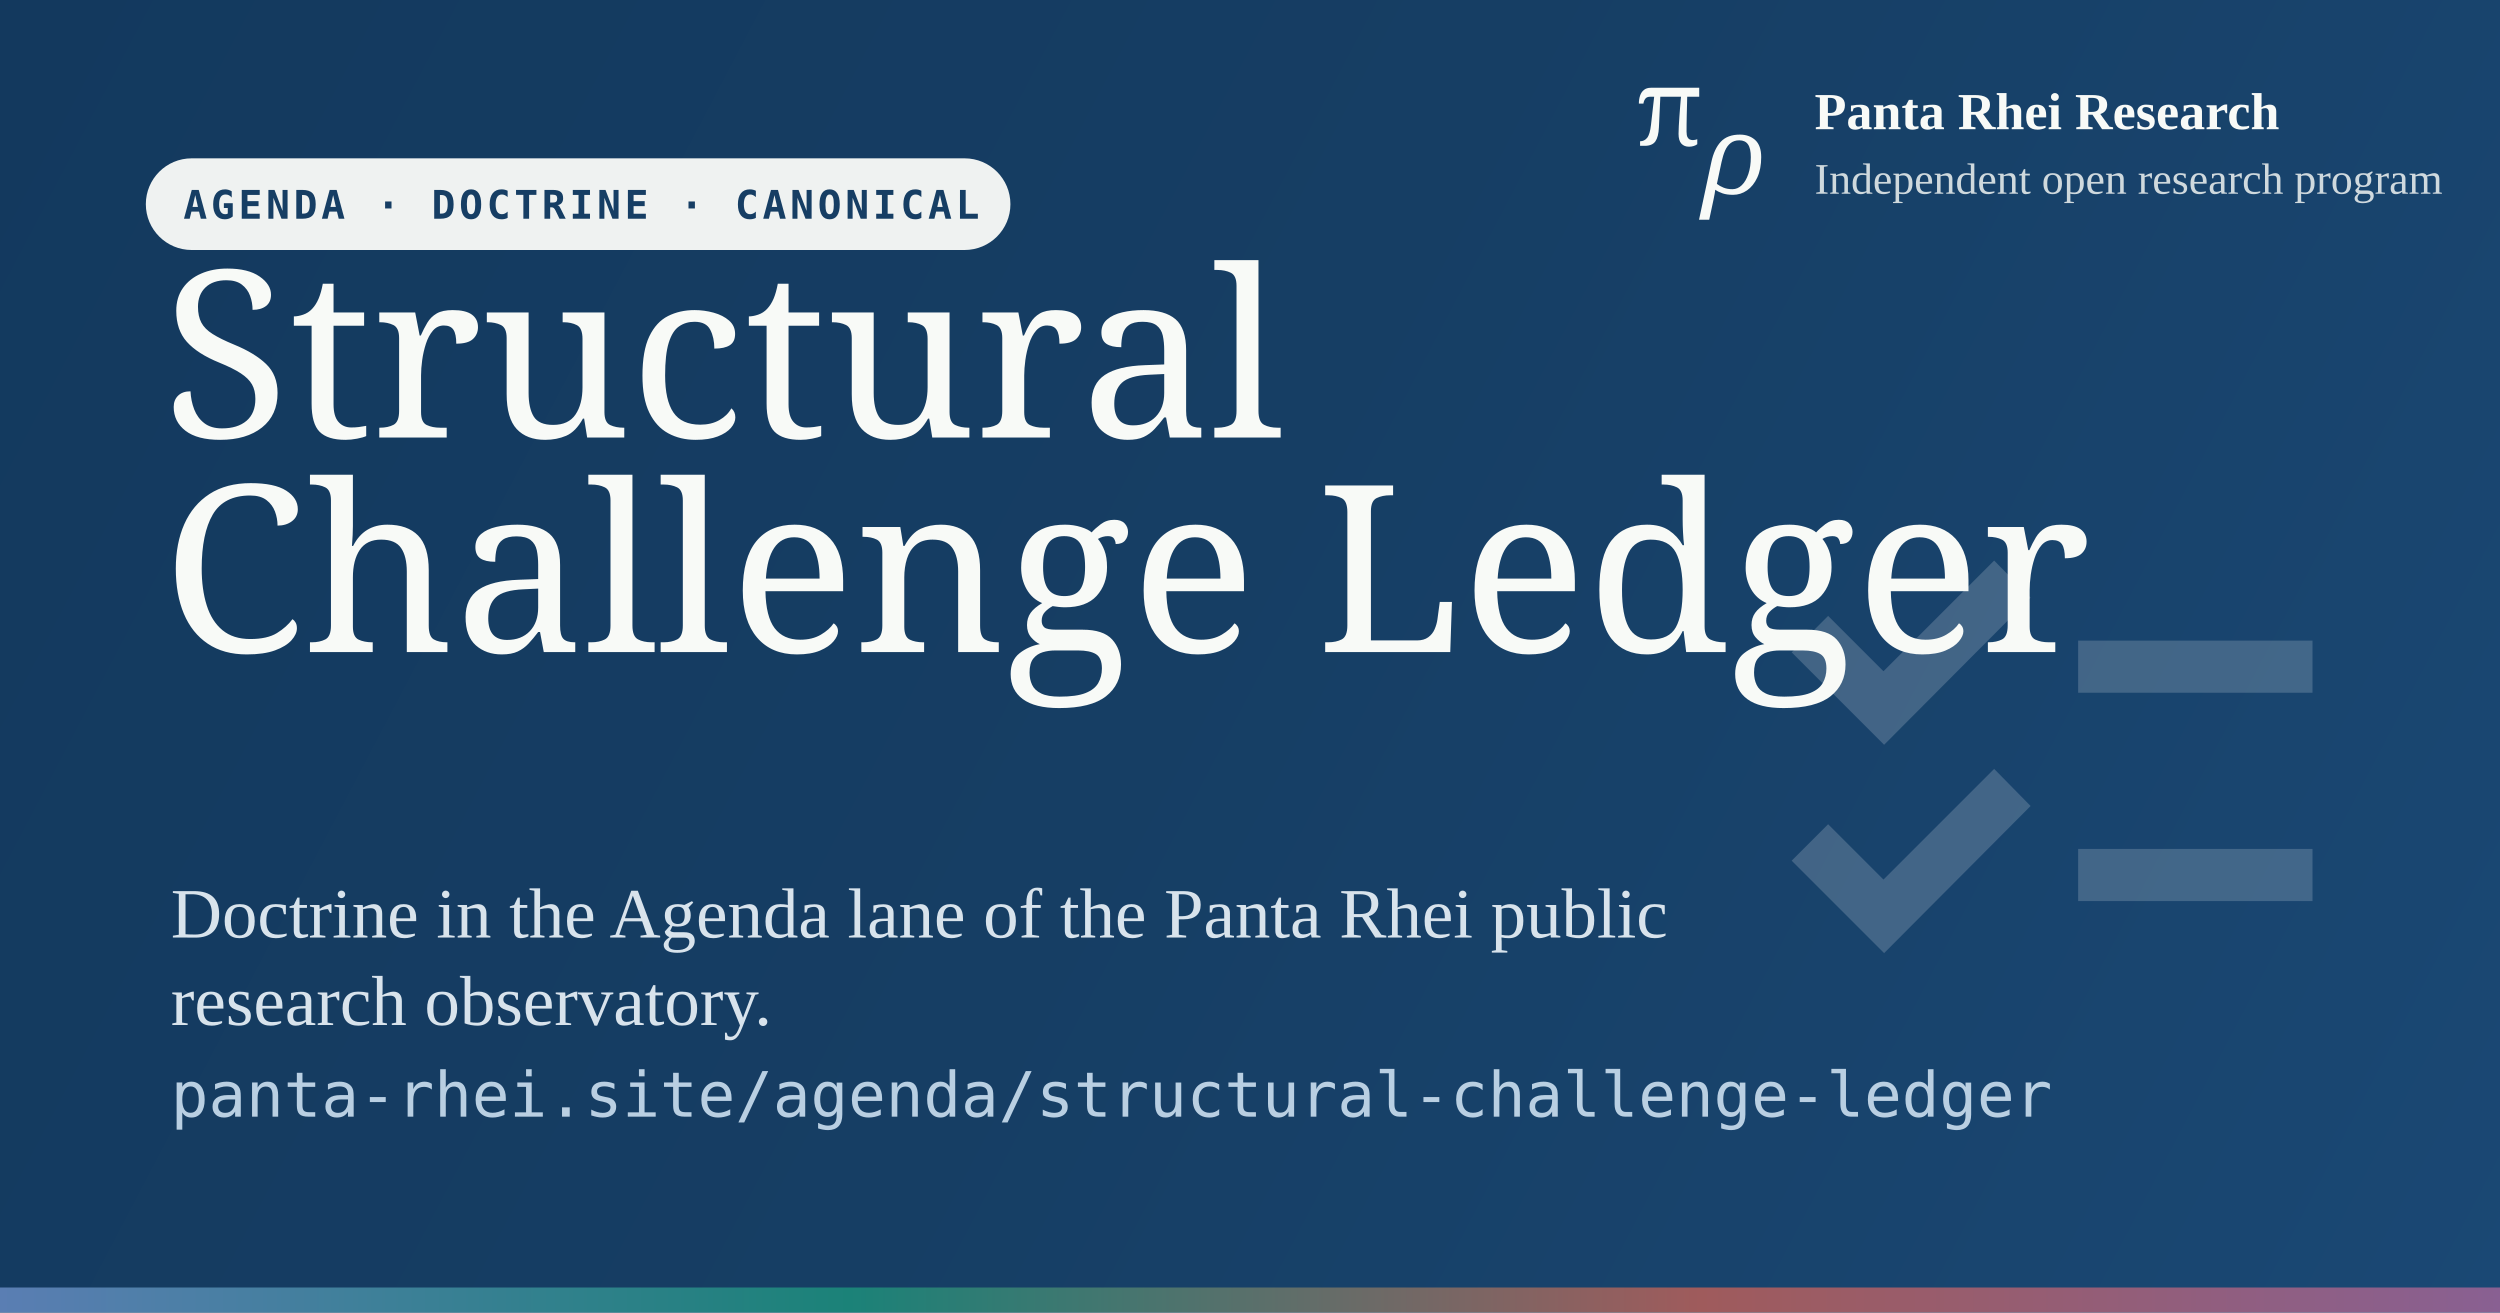
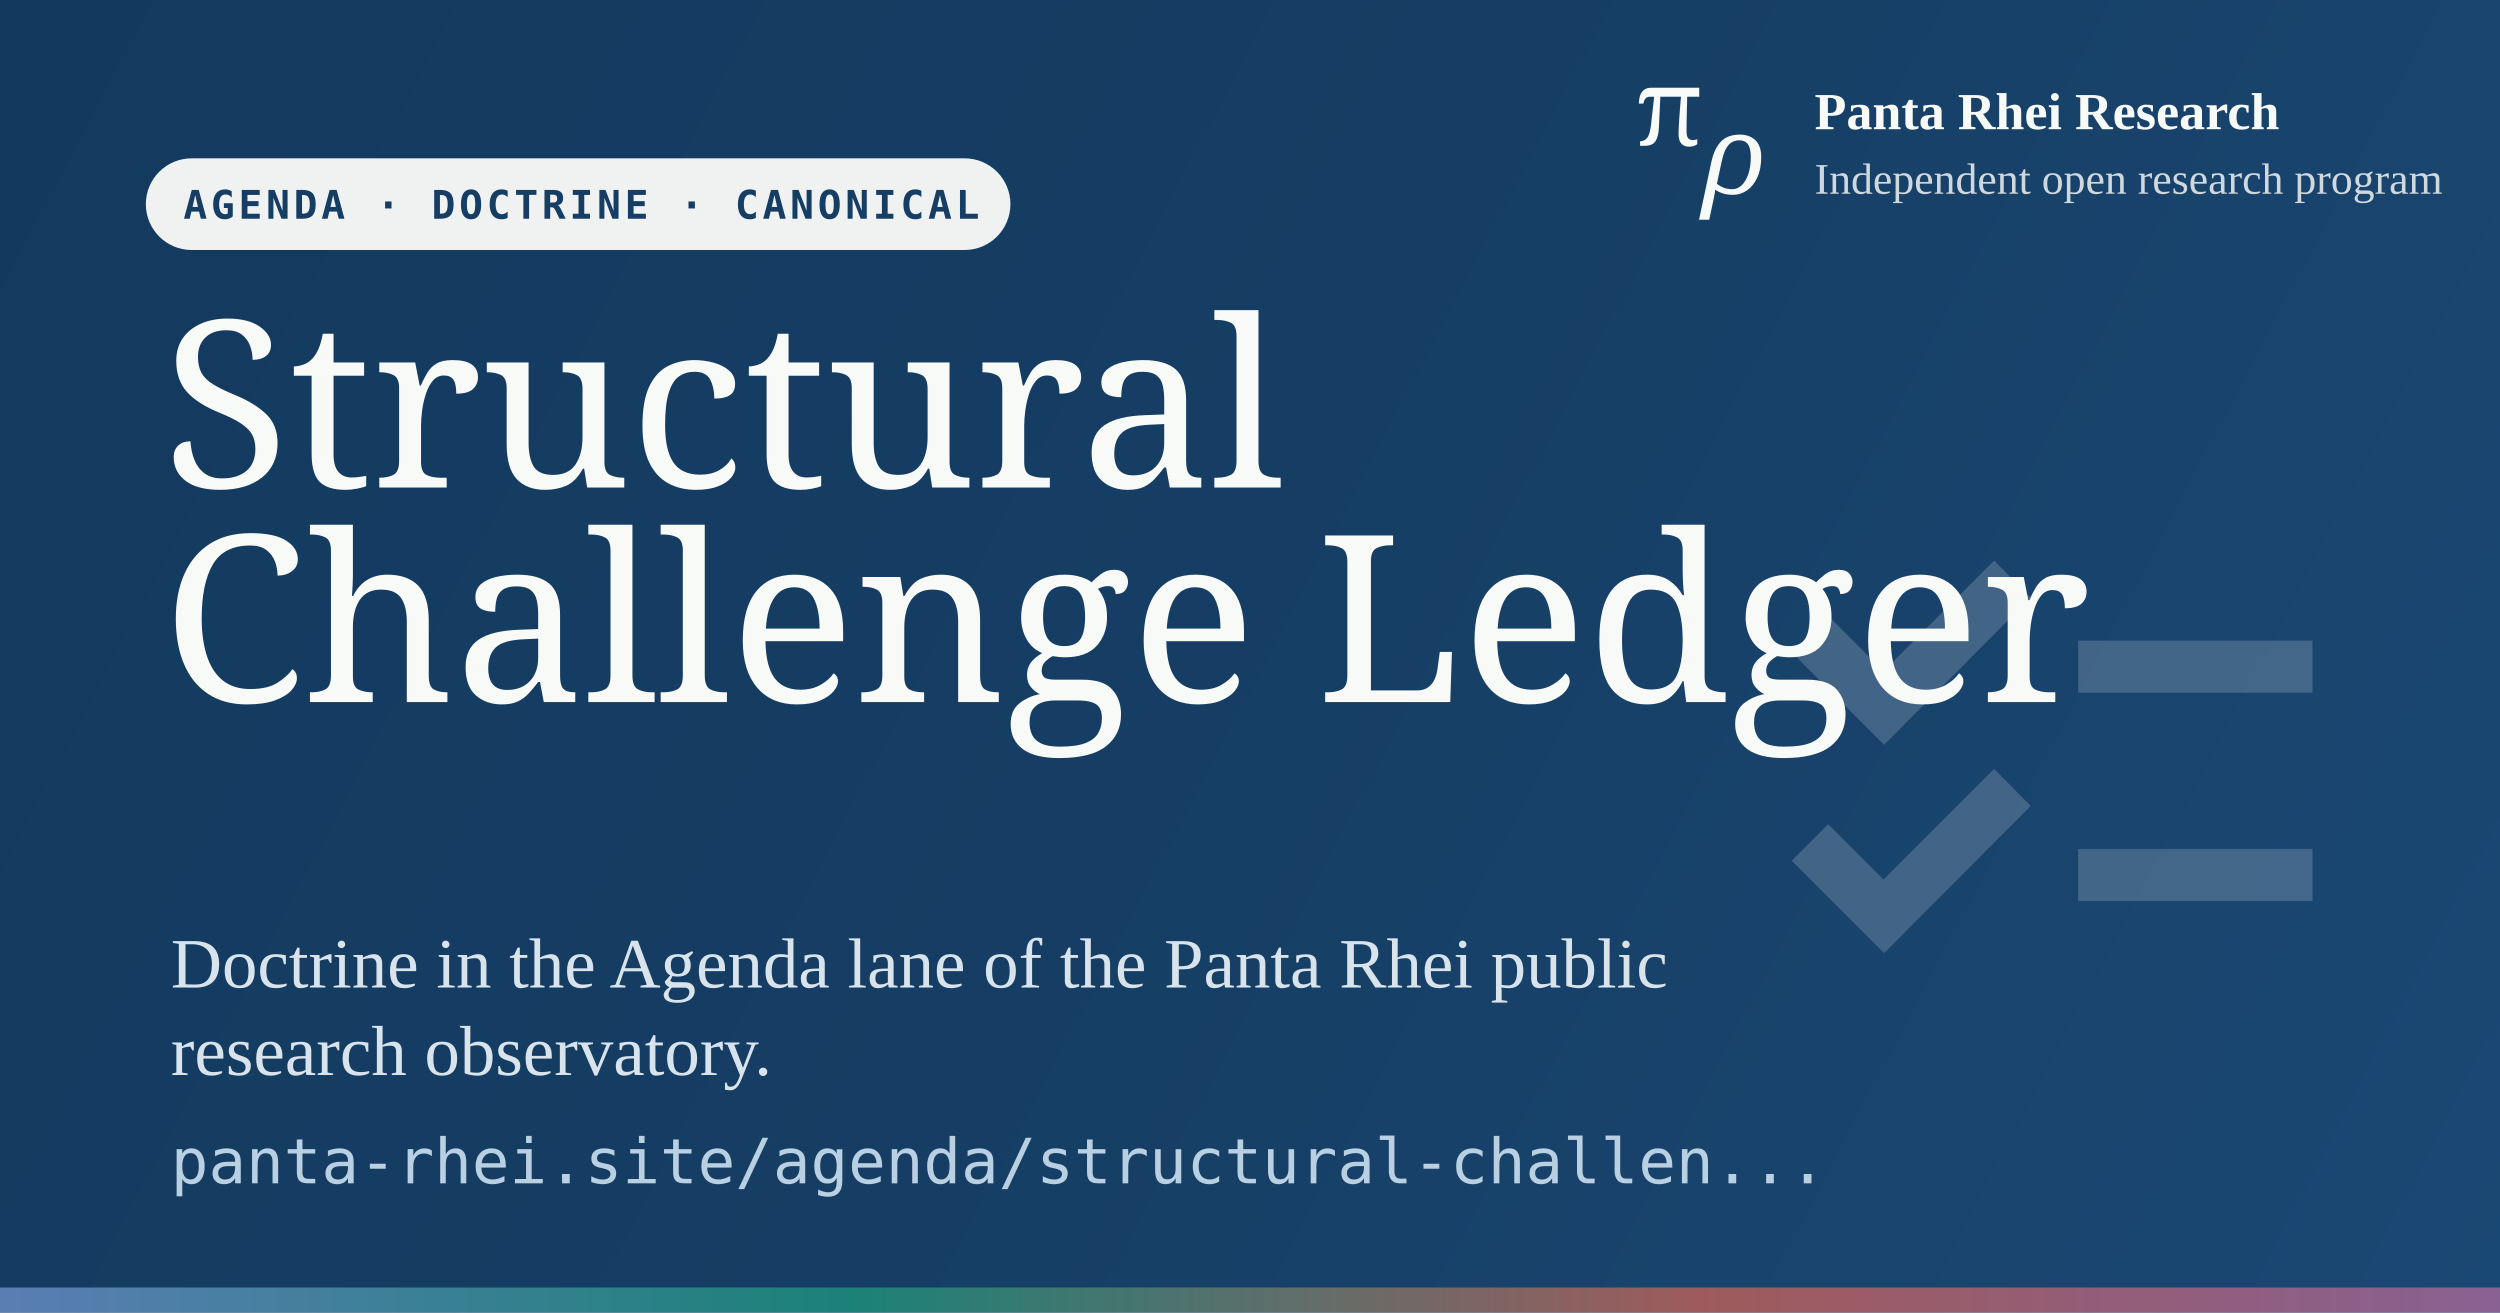
<svg xmlns="http://www.w3.org/2000/svg" width="1200" height="630" viewBox="0 0 1200 630" role="img" aria-label="Panta Rhei preview card for Structural Challenge Ledger.">
  <defs>
    <style>
      @font-face { font-family: "EB Garamond OG"; src: url("../fonts-local/EBGaramond-Regular.ttf"); }
      @font-face { font-family: "Source Sans 3 OG"; src: url("../fonts-local/SourceSans3-Regular.ttf"); }
      @font-face { font-family: "Source Code Pro OG"; src: url("../fonts-local/SourceCodePro-Regular.ttf"); }
    </style>
    <linearGradient id="spectrum-rule" x1="0" y1="0" x2="1200" y2="0" gradientUnits="userSpaceOnUse">
      <stop offset="0%" stop-color="#5A7EB3" />
      <stop offset="34%" stop-color="#1B8278" />
      <stop offset="68%" stop-color="#9F5B5C" />
      <stop offset="100%" stop-color="#896092" />
    </linearGradient>
  </defs>
  <linearGradient id="panta-og-dark-gradient" x1="0" y1="0" x2="1200" y2="630" gradientUnits="userSpaceOnUse">
    <stop offset="0%" stop-color="#13395E" />
    <stop offset="48%" stop-color="#163E64" />
    <stop offset="100%" stop-color="#1A4874" />
  </linearGradient>
  <rect width="1200" height="630" fill="url(#panta-og-dark-gradient)" />
  <rect x="0" y="618" width="1200" height="12" fill="url(#spectrum-rule)" />
  <svg x="835" y="220" width="300" height="300" viewBox="0 -960 960 960" opacity="0.18" aria-hidden="true">
    <path d="M222-200 80-342l56-56 85 85 170-170 56 57-225 226Zm0-320L80-662l56-56 85 85 170-170 56 57-225 226Zm298 240v-80h360v80H520Zm0-320v-80h360v80H520Z" fill="#FFFFFF" />
  </svg>
  <g transform="translate(785 26)" fill="#F8FAF7">
    <text x="0" y="44" font-family="EB Garamond OG, Georgia, serif" font-size="52" font-weight="400">π</text>
    <text x="31" y="67" font-family="EB Garamond OG, Georgia, serif" font-size="52" font-style="italic" font-weight="400">ρ</text>
    <text x="86" y="36" font-family="Source Sans 3 OG, Inter, Arial, sans-serif" font-size="25" font-weight="700">Panta Rhei Research</text>
    <text x="86" y="67" font-family="Source Sans 3 OG, Inter, Arial, sans-serif" font-size="21" opacity="0.82">Independent open research program</text>
  </g>
  <g transform="translate(70 76)">
    <rect width="415" height="44" rx="22" fill="#F8FAF7" opacity="0.96" />
    <text x="18" y="29" font-family="Source Code Pro OG, ui-monospace, monospace" font-size="19" font-weight="700" letter-spacing="1.8" fill="#163E64">AGENDA · DOCTRINE · CANONICAL</text>
  </g>
  <text font-family="EB Garamond OG, Georgia, serif" font-size="112" font-weight="400" fill="#F8FAF7">
-     <tspan x="78" y="210">Structural</tspan>
-     <tspan x="78" y="313">Challenge Ledger</tspan>
+     <tspan x="78" y="234">Structural</tspan>
+     <tspan x="78" y="337">Challenge Ledger</tspan>
  </text>
  <text font-family="Source Sans 3 OG, Inter, Arial, sans-serif" font-size="34" font-weight="400" fill="#D8E3EC">
-     <tspan x="82" y="450">Doctrine in the Agenda lane of the Panta Rhei public</tspan>
-     <tspan x="82" y="492">research observatory.</tspan>
+     <tspan x="82" y="474">Doctrine in the Agenda lane of the Panta Rhei public</tspan>
+     <tspan x="82" y="516">research observatory.</tspan>
  </text>
-   <text x="82" y="536" font-family="Source Code Pro OG, ui-monospace, monospace" font-size="30" font-weight="500" fill="#B9CFE2">panta-rhei.site/agenda/structural-challenge-ledger</text>
+   <text x="82" y="568" font-family="Source Code Pro OG, ui-monospace, monospace" font-size="30" font-weight="500" fill="#B9CFE2">panta-rhei.site/agenda/structural-challen...</text>
</svg>
